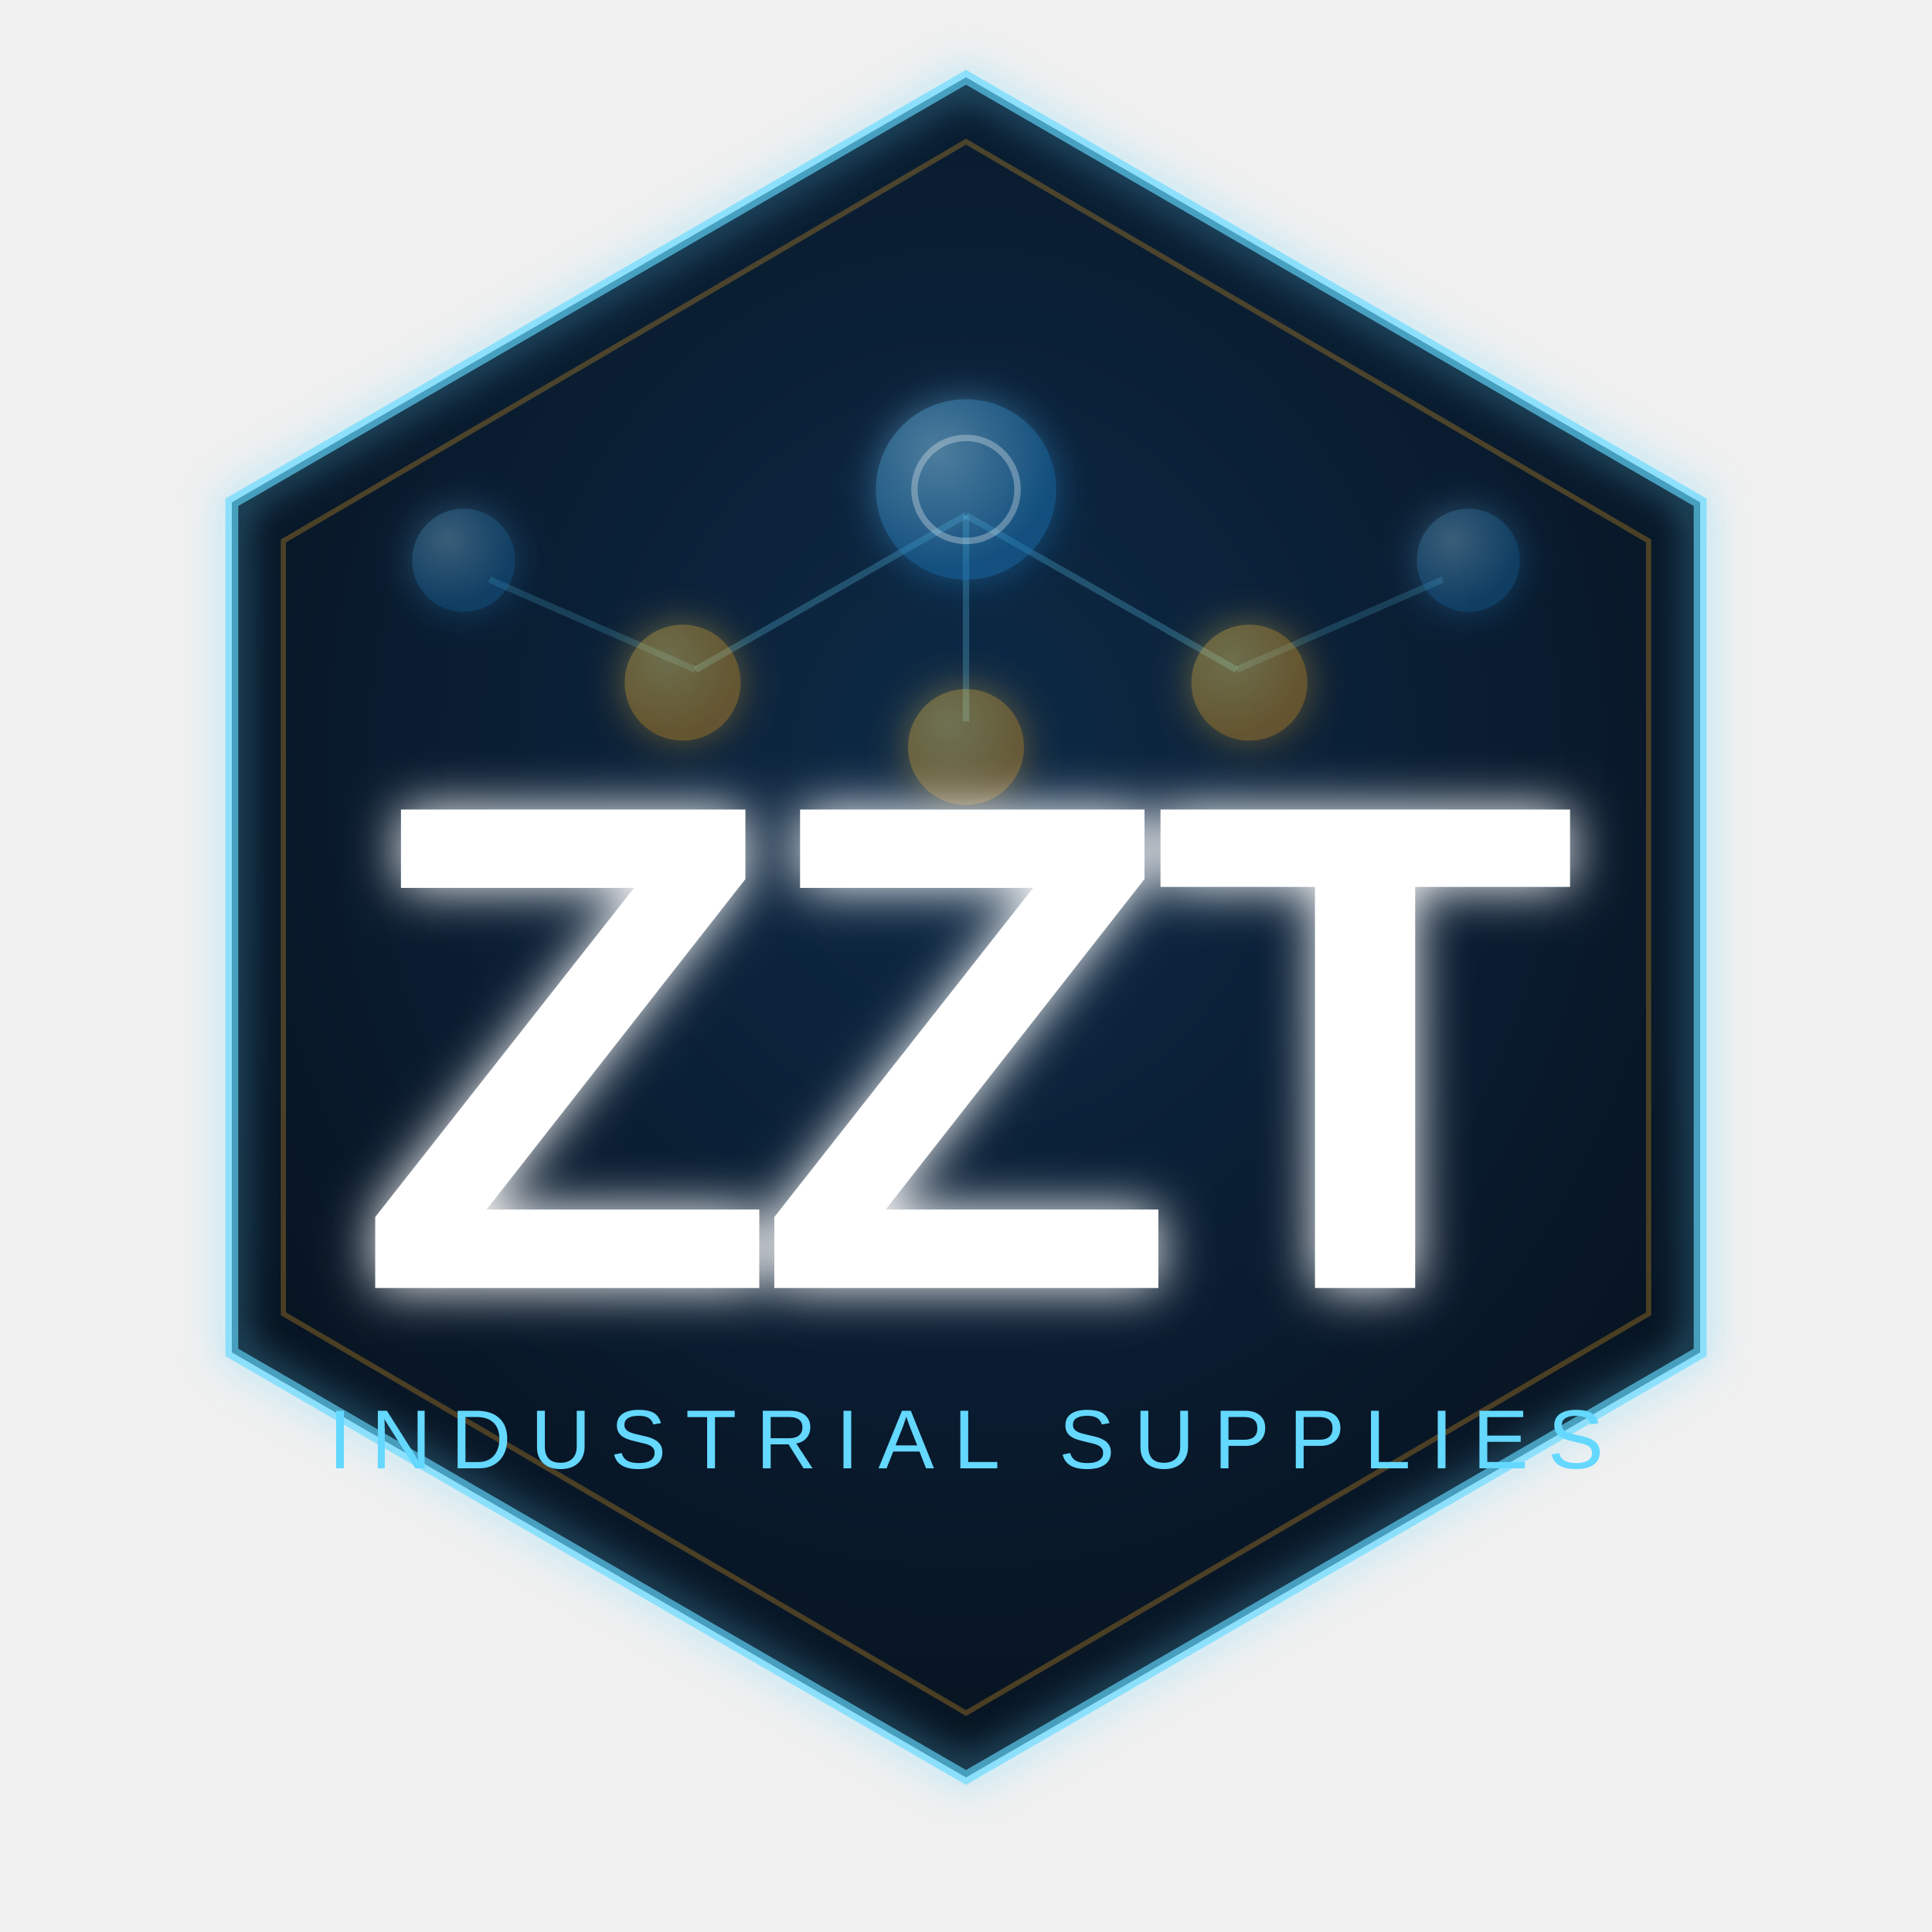
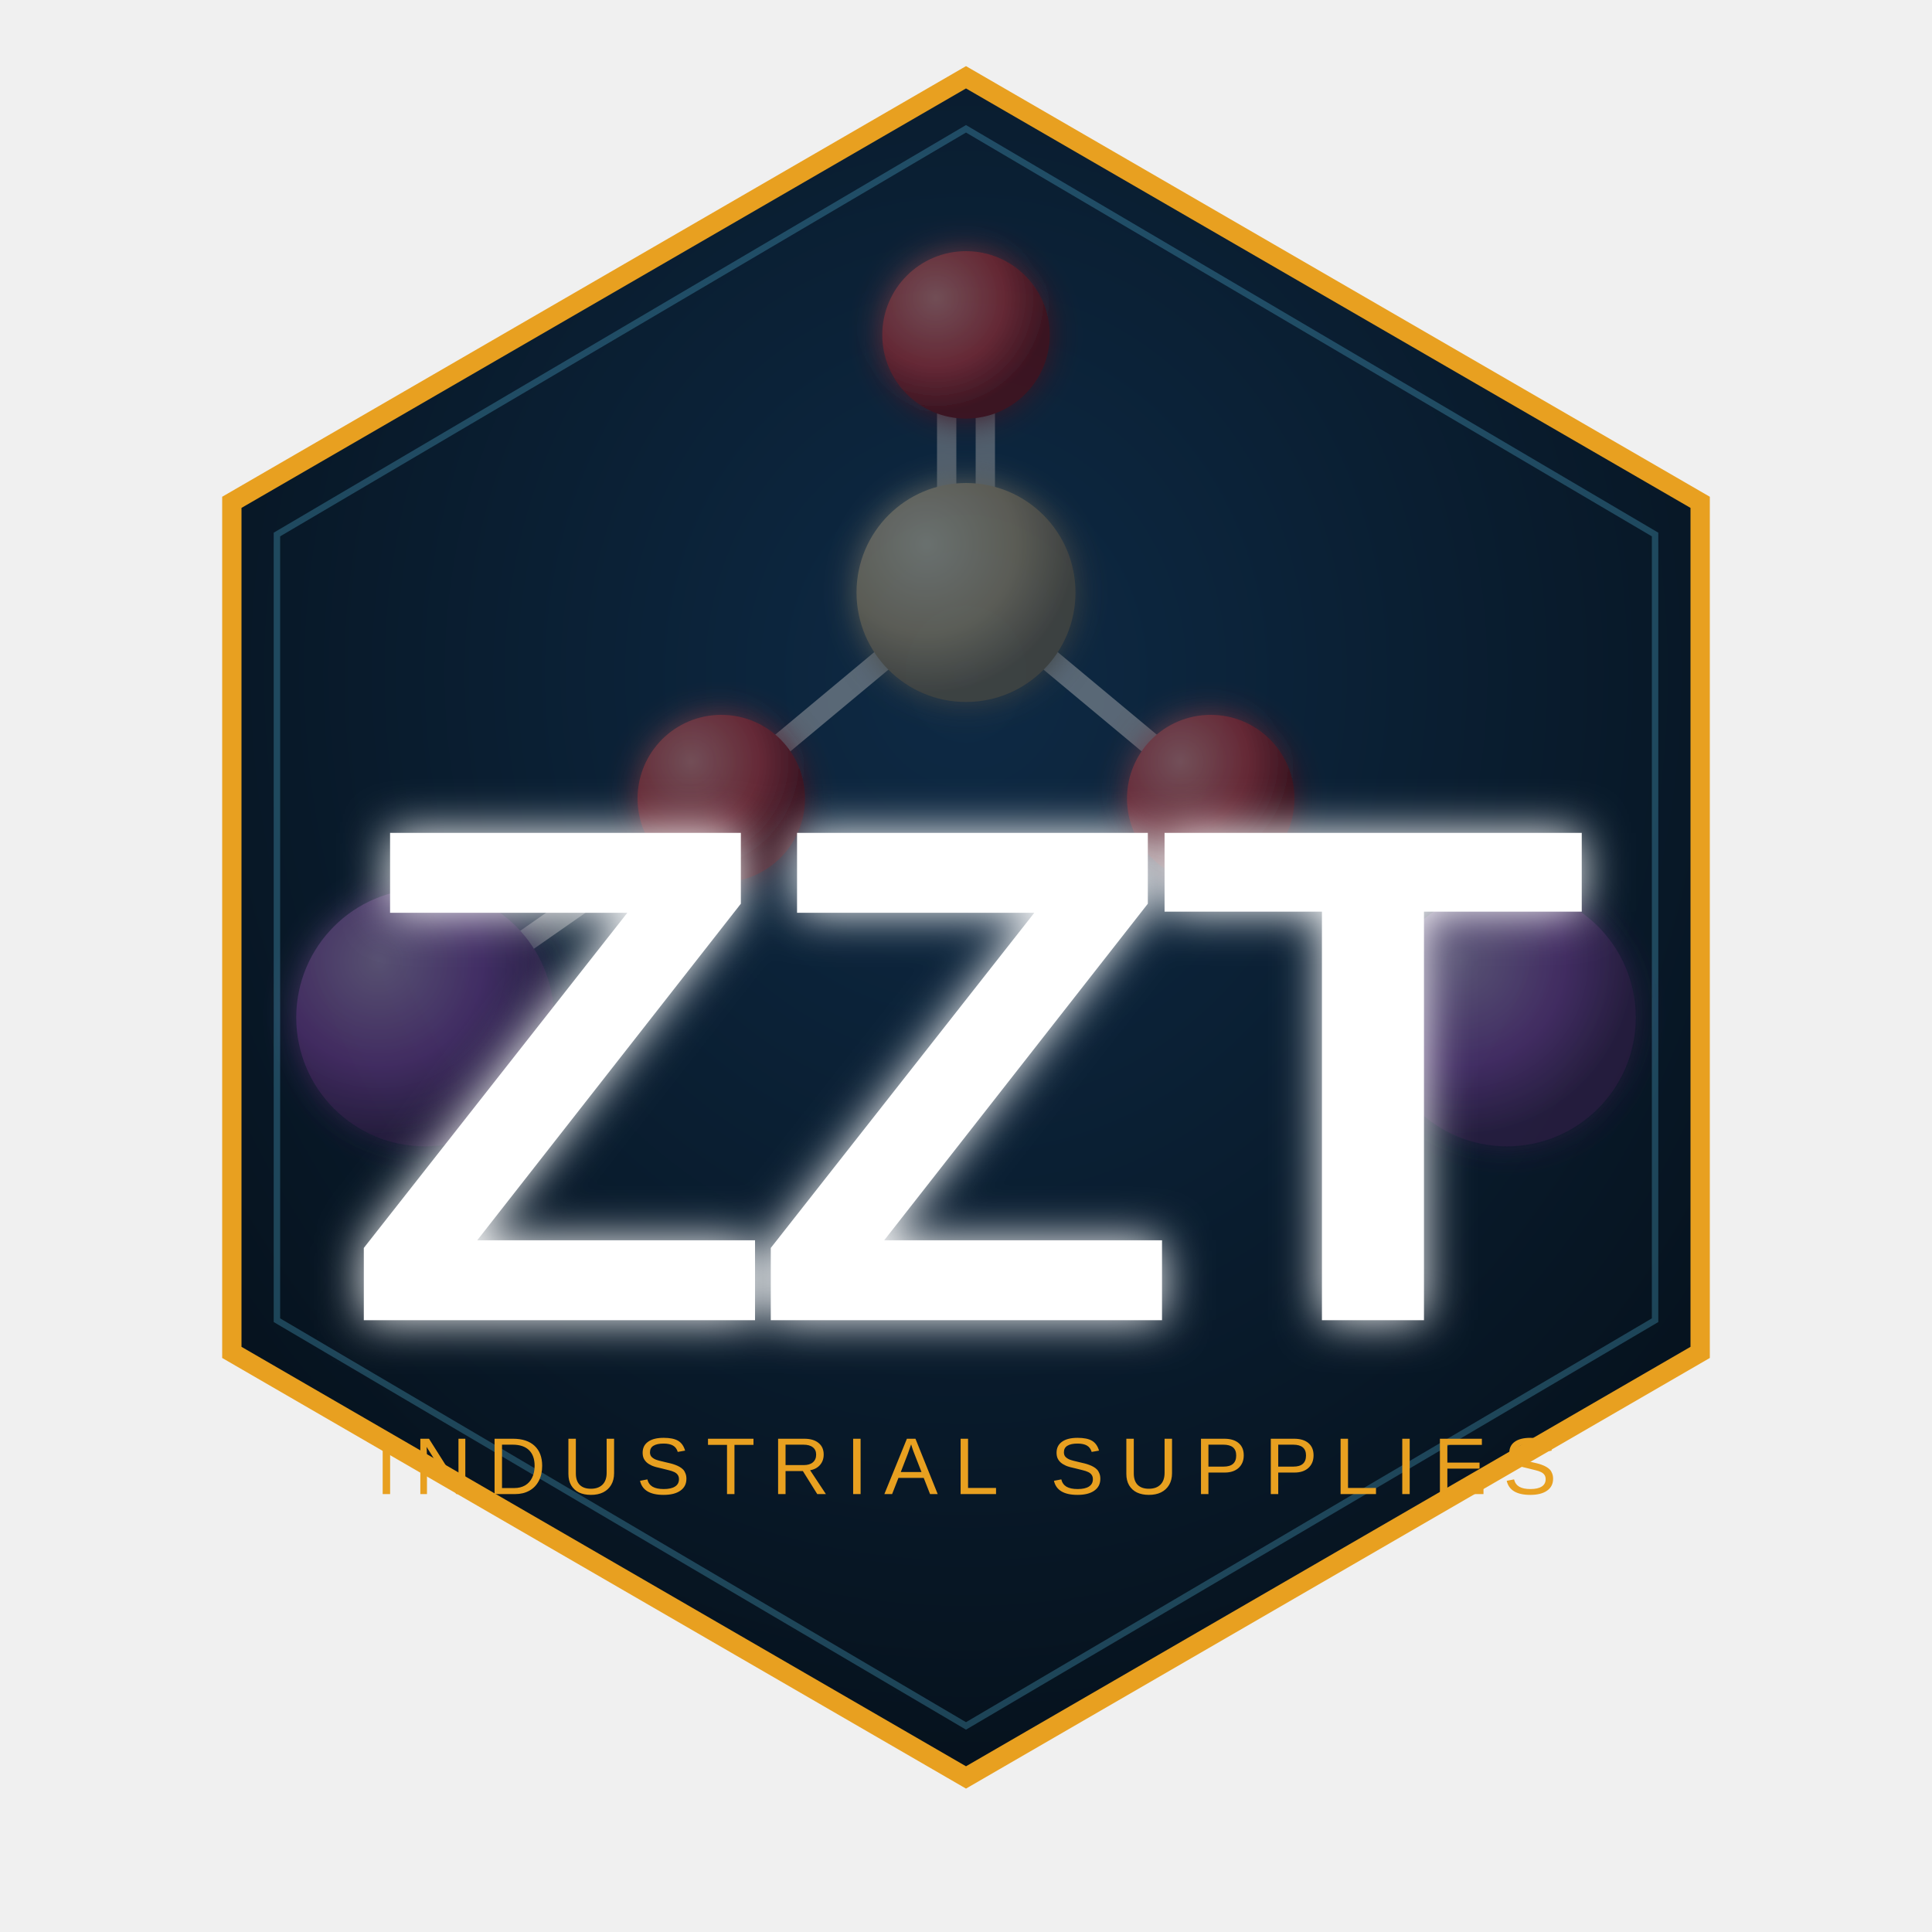
<svg xmlns="http://www.w3.org/2000/svg" viewBox="0 0 300 300" width="300" height="300">
  <defs>
-     <filter id="glow" x="-40%" y="-40%" width="180%" height="180%">
-       <feGaussianBlur stdDeviation="3" result="blur" />
+     <filter id="text-glow" x="-15%" y="-15%" width="130%" height="130%">
+       <feGaussianBlur stdDeviation="3.5" result="blur" />
      <feMerge>
        <feMergeNode in="blur" />
        <feMergeNode in="SourceGraphic" />
      </feMerge>
    </filter>
-     <filter id="text-glow" x="-20%" y="-20%" width="140%" height="140%">
-       <feGaussianBlur stdDeviation="4" result="blur" />
+     <filter id="atom-glow" x="-40%" y="-40%" width="180%" height="180%">
+       <feGaussianBlur stdDeviation="2.5" result="blur" />
      <feMerge>
        <feMergeNode in="blur" />
        <feMergeNode in="SourceGraphic" />
      </feMerge>
    </filter>
-     <radialGradient id="bg-grad" cx="50%" cy="40%" r="70%">
-       <stop offset="0%" stop-color="#0d2a47" />
-       <stop offset="100%" stop-color="#060f1a" />
+     <radialGradient id="bg" cx="50%" cy="35%" r="70%">
+       <stop offset="0%" stop-color="#0e2a45" />
+       <stop offset="100%" stop-color="#05101a" />
    </radialGradient>
-     <radialGradient id="node-blue" cx="35%" cy="30%" r="65%">
-       <stop offset="0%" stop-color="#90d8ff" />
-       <stop offset="100%" stop-color="#1a7abf" />
+     <radialGradient id="na" cx="32%" cy="28%" r="68%">
+       <stop offset="0%" stop-color="#c39bd3" />
+       <stop offset="60%" stop-color="#8e44ad" />
+       <stop offset="100%" stop-color="#4a235a" />
    </radialGradient>
-     <radialGradient id="node-gold" cx="35%" cy="30%" r="65%">
-       <stop offset="0%" stop-color="#ffe066" />
-       <stop offset="100%" stop-color="#e8a020" />
+     <radialGradient id="si" cx="32%" cy="28%" r="68%">
+       <stop offset="0%" stop-color="#e8d5b0" />
+       <stop offset="60%" stop-color="#c4a472" />
+       <stop offset="100%" stop-color="#7d6340" />
+     </radialGradient>
+     <radialGradient id="ox" cx="32%" cy="28%" r="68%">
+       <stop offset="0%" stop-color="#ff8a80" />
+       <stop offset="60%" stop-color="#e03030" />
+       <stop offset="100%" stop-color="#7b0000" />
    </radialGradient>
    <clipPath id="hex-clip">
      <polygon points="150,12 264,78 264,210 150,276 36,210 36,78" />
    </clipPath>
  </defs>
-   <polygon points="150,12 264,78 264,210 150,276 36,210 36,78" fill="url(#bg-grad)" />
-   <g clip-path="url(#hex-clip)">
-     <line x1="150" y1="80" x2="108" y2="104" stroke="#64d8ff" stroke-width="1" opacity="0.25" />
-     <line x1="150" y1="80" x2="192" y2="104" stroke="#64d8ff" stroke-width="1" opacity="0.25" />
-     <line x1="150" y1="80" x2="150" y2="112" stroke="#64d8ff" stroke-width="1" opacity="0.25" />
-     <line x1="108" y1="104" x2="76" y2="90" stroke="#64d8ff" stroke-width="1" opacity="0.18" />
-     <line x1="192" y1="104" x2="224" y2="90" stroke="#64d8ff" stroke-width="1" opacity="0.18" />
-     <circle cx="72" cy="87" r="8" fill="url(#node-blue)" opacity="0.35" filter="url(#glow)" />
-     <circle cx="228" cy="87" r="8" fill="url(#node-blue)" opacity="0.35" filter="url(#glow)" />
-     <circle cx="106" cy="106" r="9" fill="url(#node-gold)" opacity="0.4" filter="url(#glow)" />
-     <circle cx="194" cy="106" r="9" fill="url(#node-gold)" opacity="0.4" filter="url(#glow)" />
-     <circle cx="150" cy="116" r="9" fill="url(#node-gold)" opacity="0.4" filter="url(#glow)" />
-     <circle cx="150" cy="76" r="14" fill="url(#node-blue)" opacity="0.5" filter="url(#glow)" />
-     <circle cx="150" cy="76" r="8" fill="none" stroke="rgba(255,255,255,0.3)" stroke-width="1" />
+   <polygon points="150,12 264,78 264,210 150,276 36,210 36,78" fill="url(#bg)" />
+   <g clip-path="url(#hex-clip)" opacity="0.42">
+     <line x1="147" y1="88" x2="147" y2="58" stroke="#b0b0b0" stroke-width="3" stroke-linecap="round" />
+     <line x1="153" y1="88" x2="153" y2="58" stroke="#b0b0b0" stroke-width="3" stroke-linecap="round" />
+     <line x1="146" y1="95" x2="116" y2="120" stroke="#c0c0c0" stroke-width="3.5" stroke-linecap="round" />
+     <line x1="154" y1="95" x2="184" y2="120" stroke="#c0c0c0" stroke-width="3.5" stroke-linecap="round" />
+     <line x1="109" y1="127" x2="76" y2="150" stroke="#c0c0c0" stroke-width="3.5" stroke-linecap="round" />
+     <line x1="191" y1="127" x2="224" y2="150" stroke="#c0c0c0" stroke-width="3.5" stroke-linecap="round" />
+     <circle cx="66" cy="158" r="20" fill="url(#na)" filter="url(#atom-glow)" />
+     <circle cx="234" cy="158" r="20" fill="url(#na)" filter="url(#atom-glow)" />
+     <circle cx="112" cy="124" r="13" fill="url(#ox)" filter="url(#atom-glow)" />
+     <circle cx="188" cy="124" r="13" fill="url(#ox)" filter="url(#atom-glow)" />
+     <circle cx="150" cy="52" r="13" fill="url(#ox)" filter="url(#atom-glow)" />
+     <circle cx="150" cy="92" r="17" fill="url(#si)" filter="url(#atom-glow)" />
  </g>
-   <polygon points="150,12 264,78 264,210 150,276 36,210 36,78" fill="none" stroke="#64d8ff" stroke-width="2" opacity="0.7" filter="url(#glow)" />
-   <polygon points="150,22 256,84 256,204 150,266 44,204 44,84" fill="none" stroke="#e8a020" stroke-width="0.8" opacity="0.3" />
-   <text x="150" y="200" font-family="Arial Black, Arial, sans-serif" font-weight="900" font-size="108" fill="#ffffff" text-anchor="middle" letter-spacing="-4" filter="url(#text-glow)">ZZT</text>
-   <text x="150" y="228" font-family="Arial, sans-serif" font-size="13" fill="#64d8ff" text-anchor="middle" letter-spacing="3">INDUSTRIAL SUPPLIES</text>
+   <polygon points="150,12 264,78 264,210 150,276 36,210 36,78" fill="none" stroke="#e8a020" stroke-width="3" />
+   <polygon points="150,20 257,83 257,205 150,268 43,205 43,83" fill="none" stroke="rgba(100,216,255,0.25)" stroke-width="1" />
+   <text x="150" y="205" font-family="Arial Black, Arial, sans-serif" font-weight="900" font-size="110" fill="#ffffff" text-anchor="middle" letter-spacing="-4" filter="url(#text-glow)">ZZT</text>
+   <text x="150" y="232" font-family="Arial, sans-serif" font-size="12.5" fill="#e8a020" text-anchor="middle" letter-spacing="2.5">INDUSTRIAL SUPPLIES</text>
</svg>
